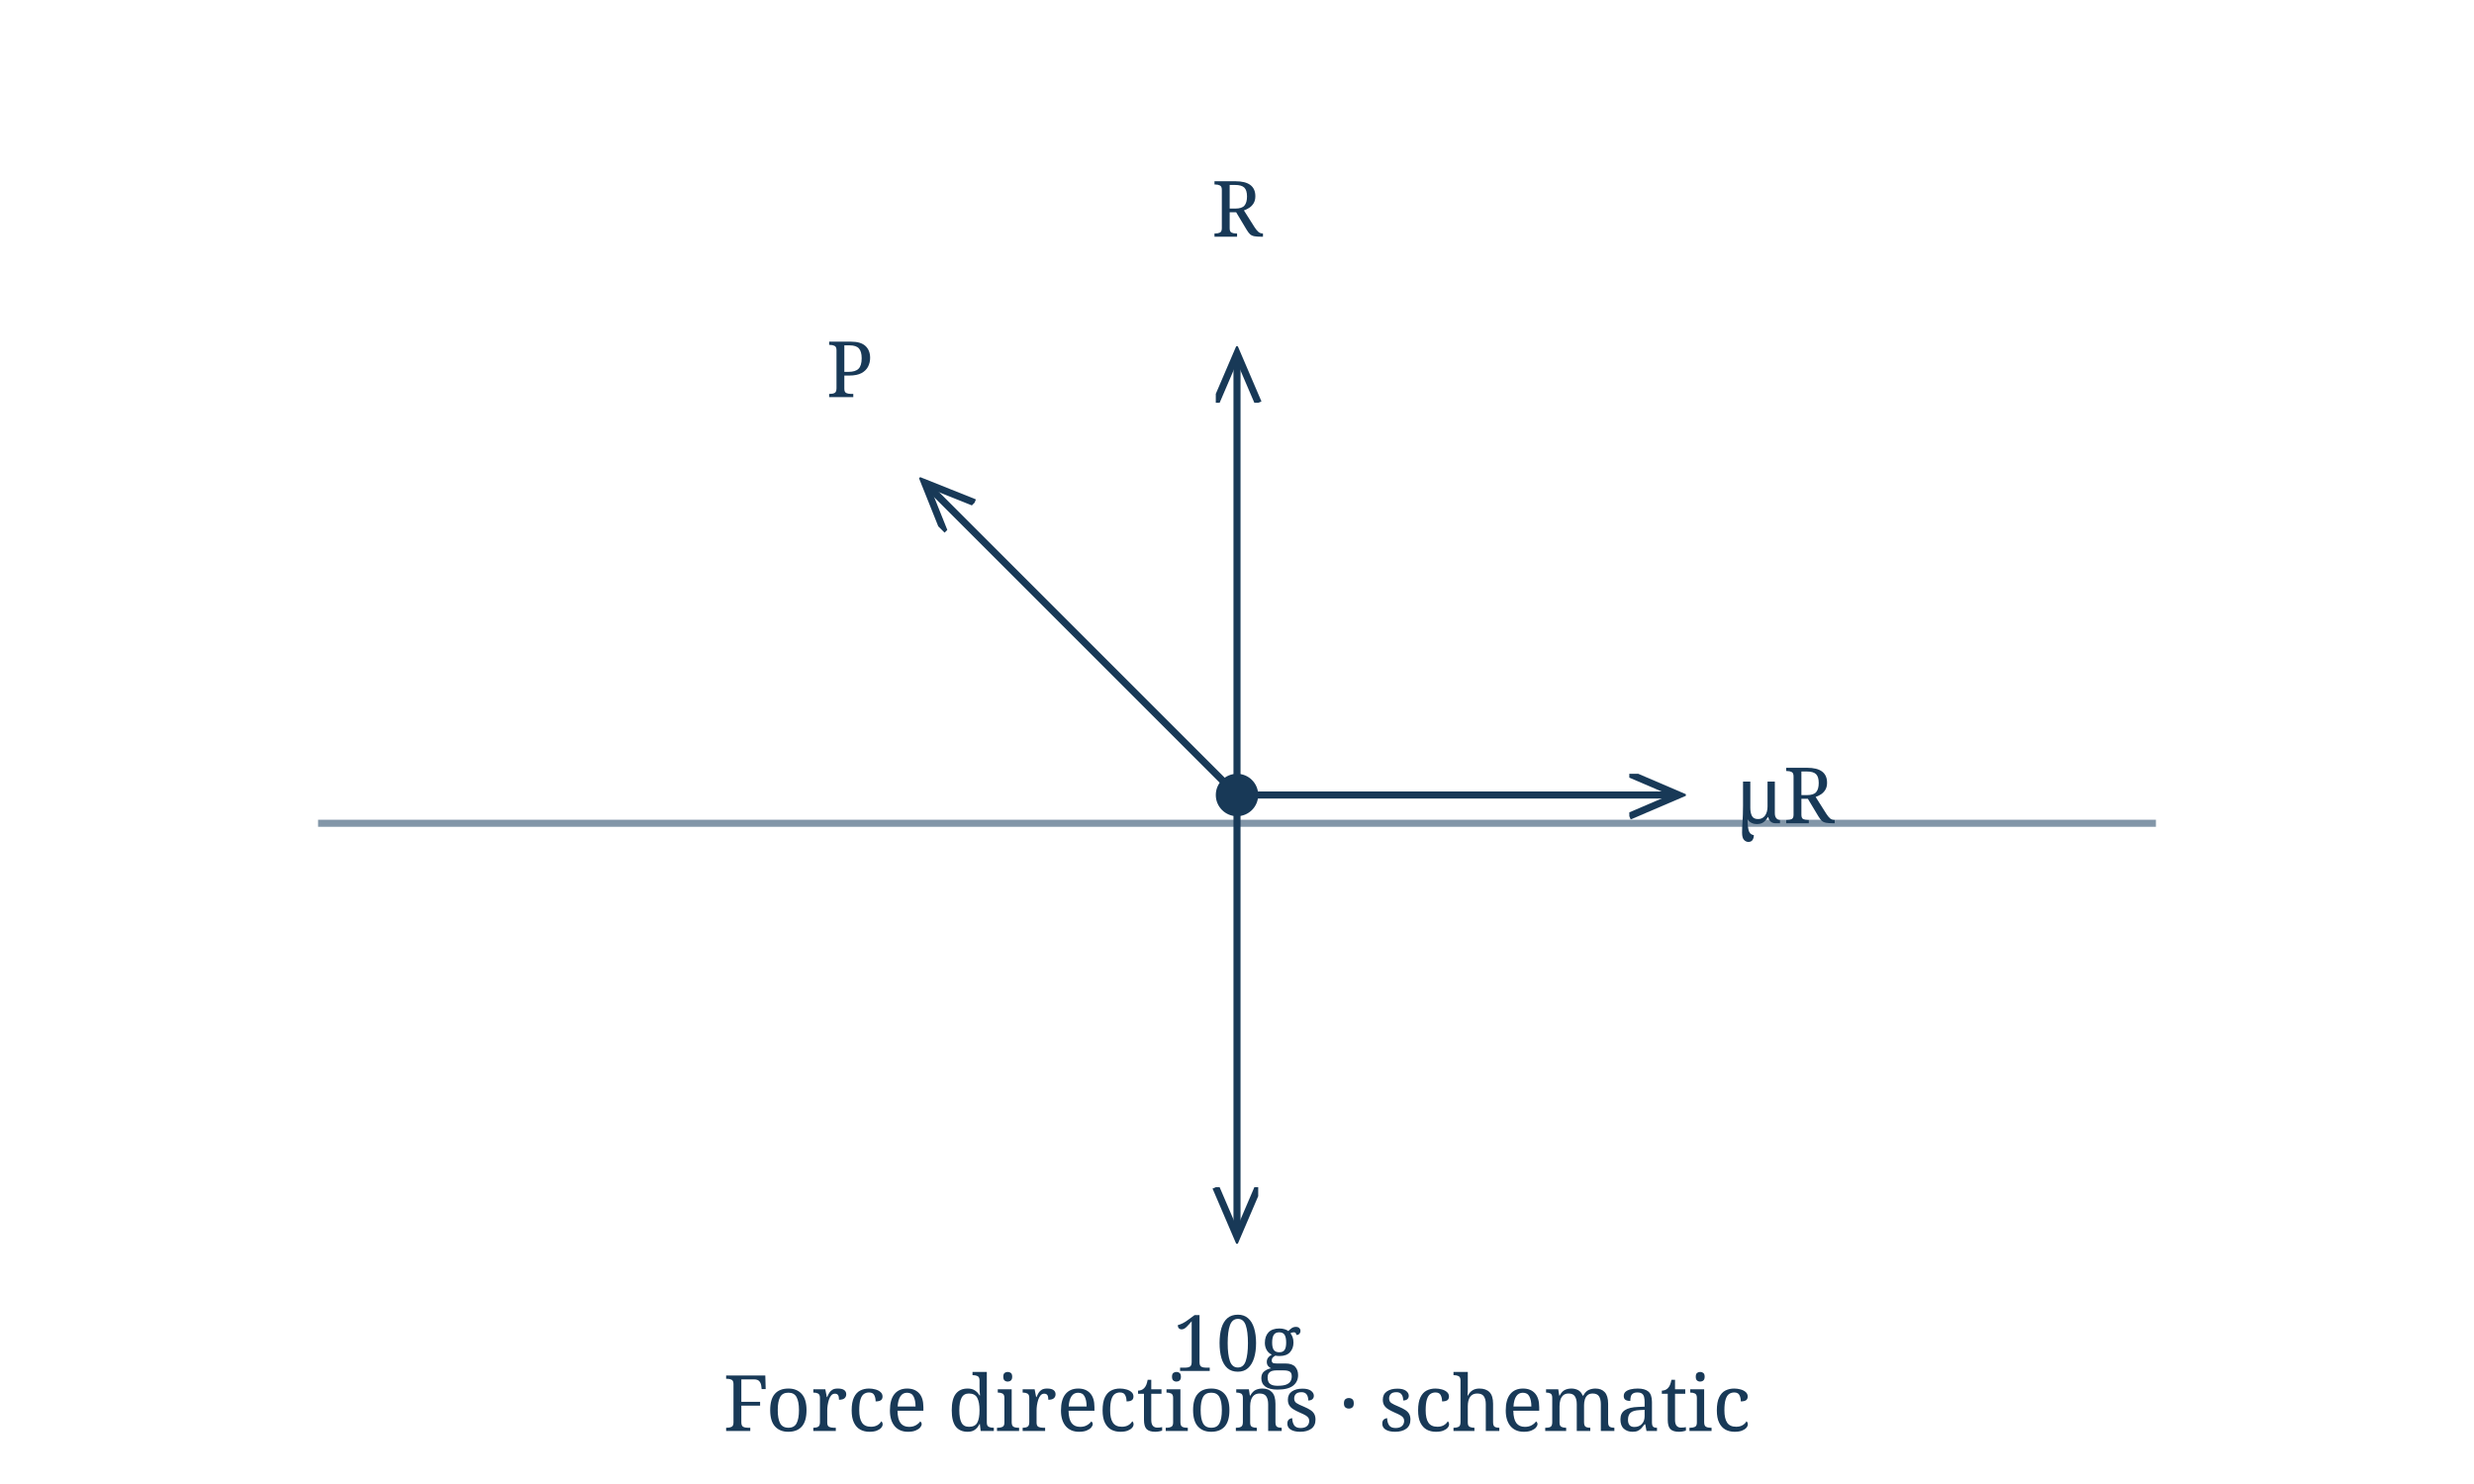
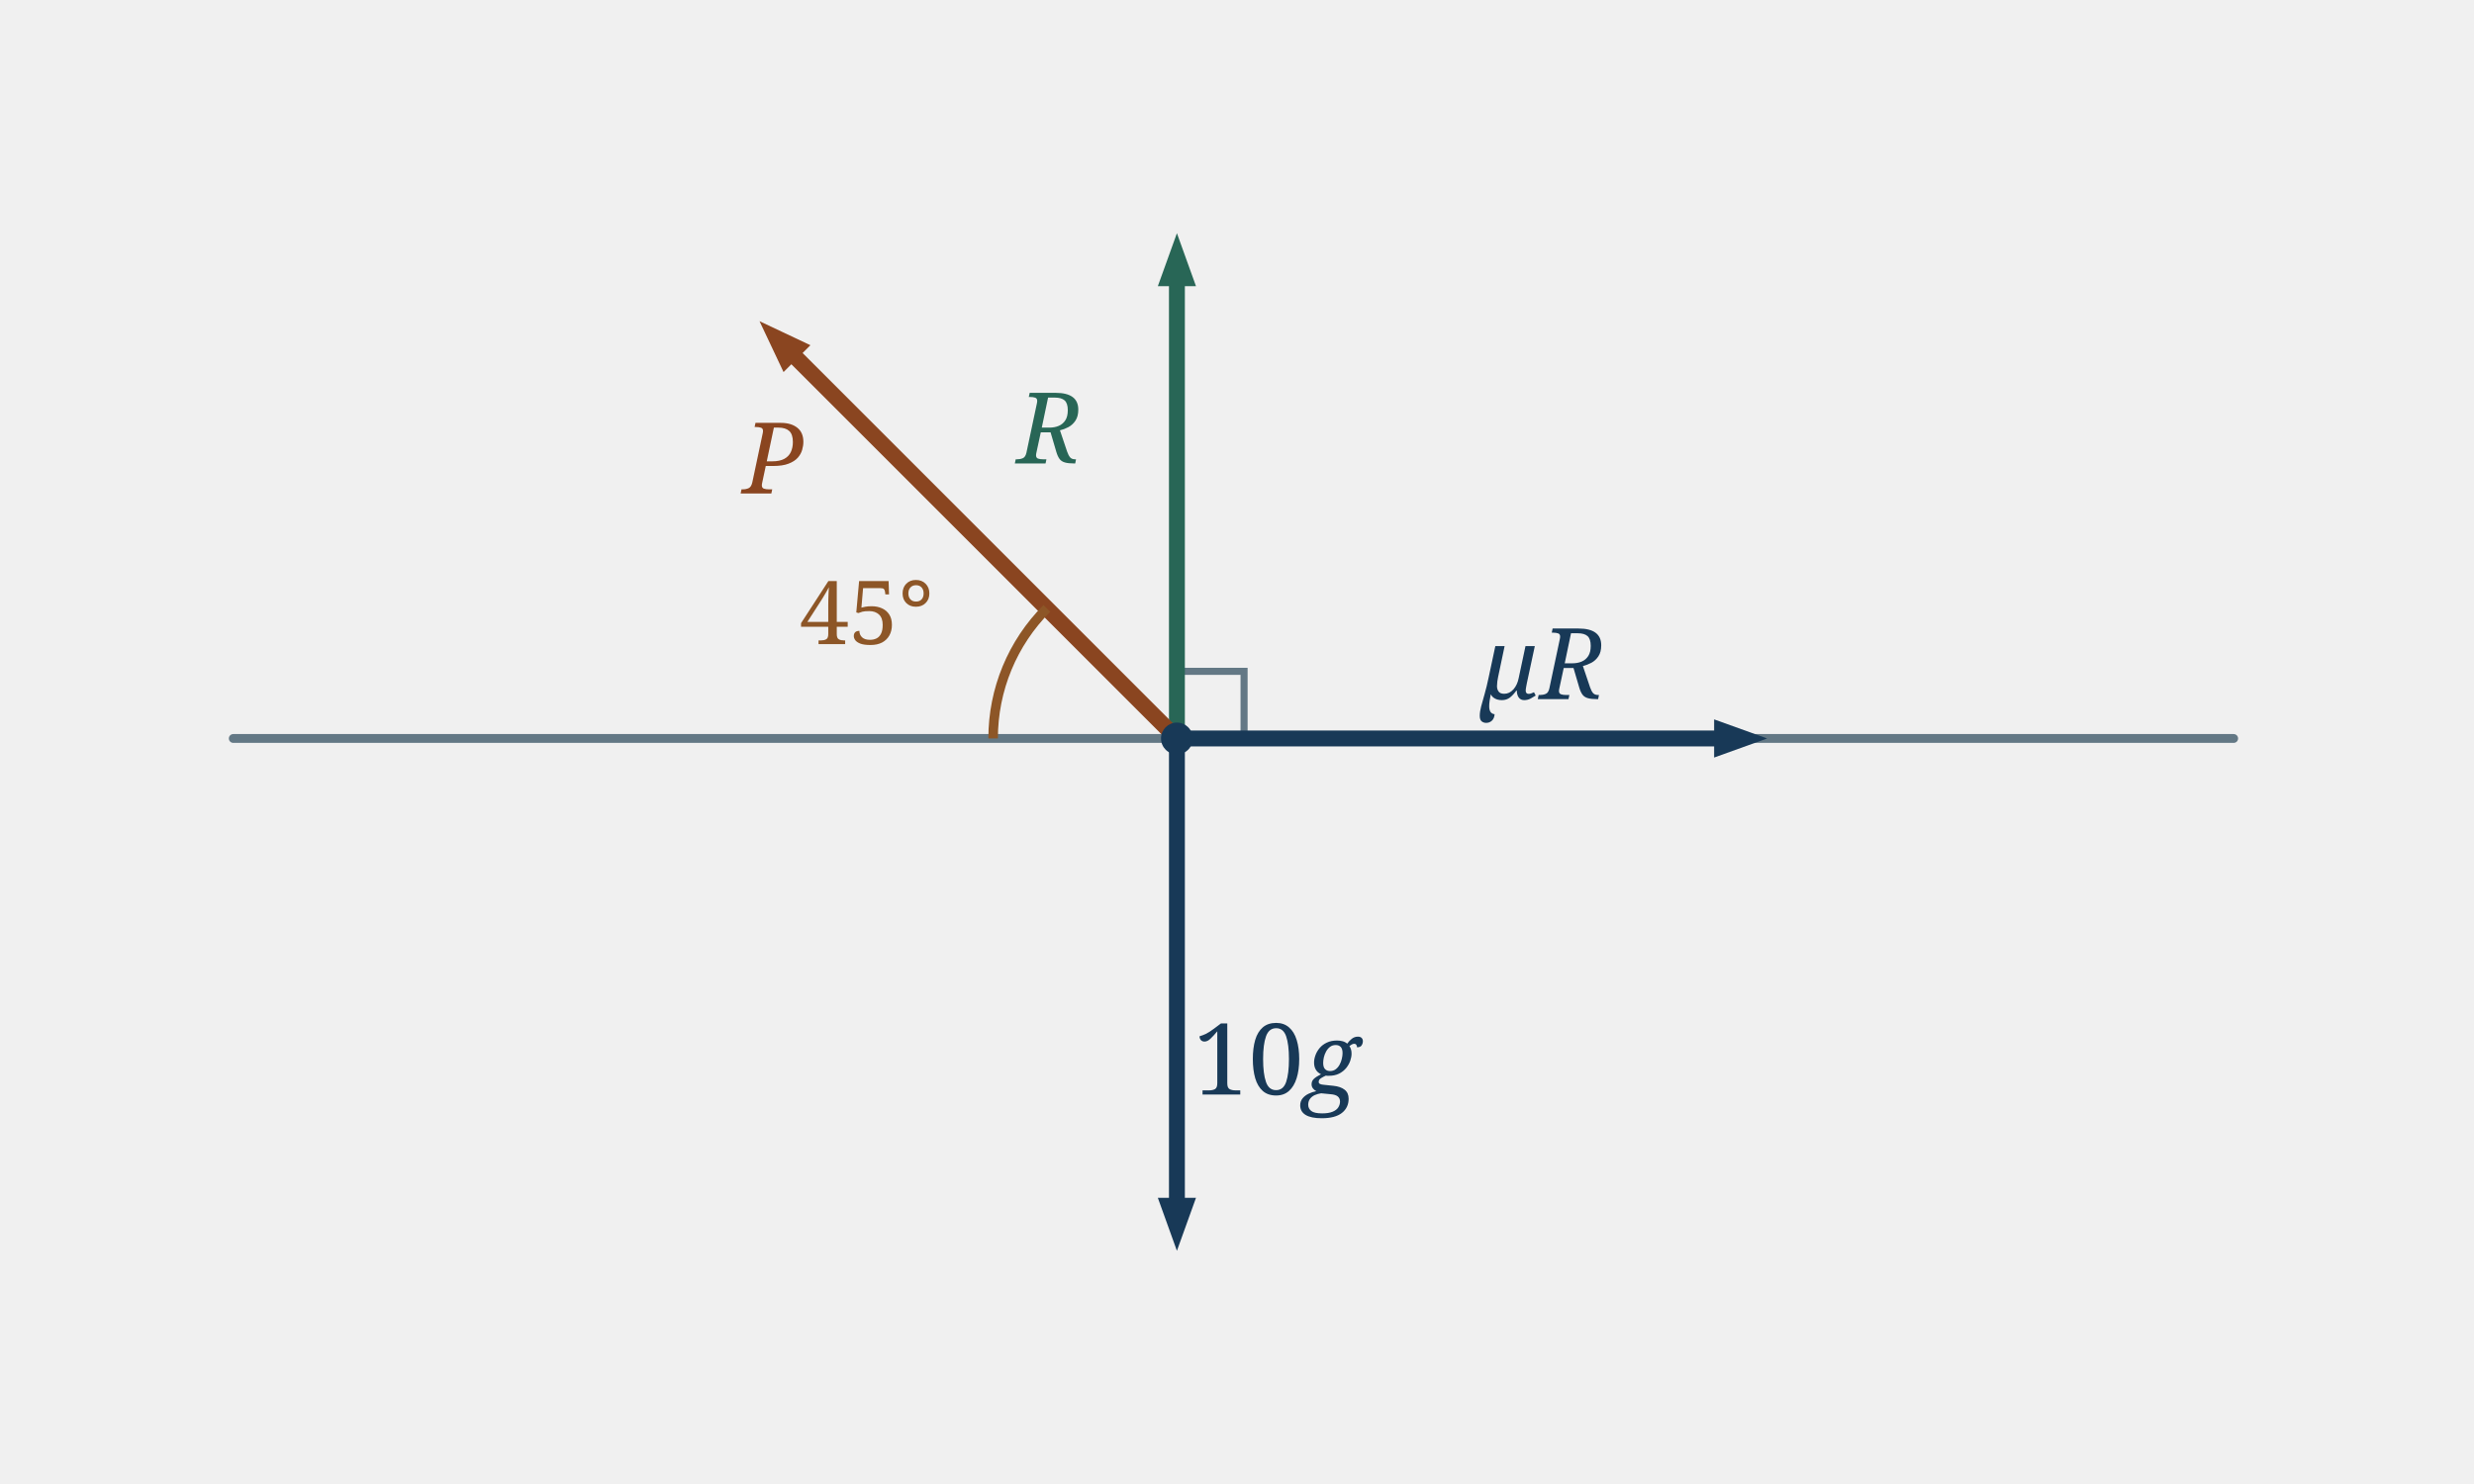
- <svg xmlns="http://www.w3.org/2000/svg" viewBox="0 0 700 420">
-   <defs>
-     <marker id="a" markerWidth="8" markerHeight="8" refX="7" refY="3" orient="auto">
-       <path d="M0 0L7 3L0 6" fill="none" stroke="#183957" />
-     </marker>
-   </defs>
-   <rect width="700" height="420" fill="white" />
-   <g font-family="Georgia,serif" font-size="22" fill="#183957" stroke-width="2">
-     <path d="M90.00 233.00L610.00 233.00" fill="none" stroke="#8296a8" />
-     <path d="M350.00 225.00L261.61 136.61" fill="none" stroke="#183957" marker-end="url(#a)" />
-     <text x="240.4" y="112.4" text-anchor="middle">P</text>
-     <path d="M350.00 225.00L475.00 225.00" fill="none" stroke="#183957" marker-end="url(#a)" />
-     <text x="505.0" y="233.0" text-anchor="middle">μR</text>
-     <path d="M350.00 225.00L350.00 100.00" fill="none" stroke="#183957" marker-end="url(#a)" />
-     <text x="350.0" y="67.0" text-anchor="middle">R</text>
-     <path d="M350.00 225.00L350.00 350.00" fill="none" stroke="#183957" marker-end="url(#a)" />
-     <text x="350.0" y="388.0" text-anchor="middle">10g</text>
-     <circle cx="350" cy="225" r="6" fill="#183957" />
-     <text x="350.0" y="405.0" text-anchor="middle">Force directions · schematic</text>
-   </g>
+ <svg xmlns="http://www.w3.org/2000/svg" viewBox="0 0 700 420" role="img">
+   <path d="M66.0 209.0 L632.0 209.0" fill="none" stroke="#637885" stroke-width="2.5" stroke-linecap="round" />
+   <path d="M352.0 209.0 L352.0 190.0 L333.0 190.0" stroke="#637885" stroke-width="2" fill="none" />
+   <path d="M333.0 209.0 L333.0 81.0" fill="none" stroke="#286656" stroke-width="4.5" stroke-linecap="round" />
+   <path d="M333.0 66.0 L327.6 81.0 L338.4 81.0 Z" fill="#286656" />
+   <path d="M333.0 209.0 L333.0 339.0" fill="none" stroke="#183957" stroke-width="4.5" stroke-linecap="round" />
+   <path d="M333.0 354.0 L338.4 339.0 L327.6 339.0 Z" fill="#183957" />
+   <path d="M333.0 209.0 L225.5 101.5" fill="none" stroke="#8a4520" stroke-width="4.5" stroke-linecap="round" />
+   <path d="M214.9 90.9 L221.7 105.3 L229.3 97.7 Z" fill="#8a4520" />
+   <path d="M333.0 209.0 L485.0 209.0" fill="none" stroke="#183957" stroke-width="4.5" stroke-linecap="round" />
+   <path d="M500.0 209.0 L485.0 203.6 L485.0 214.4 Z" fill="#183957" />
+   <path d="M296.2 172.2 A52 52 0 0 0 281.0 209.0" fill="none" stroke="#8d5627" stroke-width="2.7" />
+   <circle cx="333" cy="209" r="4.5" fill="#183957" />
+   <text x="297.0" y="120.3" text-anchor="middle" dominant-baseline="central" font-family="Georgia, serif" font-size="28" fill="#286656">
+     <tspan font-style="italic">R</tspan>
+   </text>
+   <text x="361.0" y="298.9" text-anchor="middle" dominant-baseline="central" font-family="Georgia, serif" font-size="28" fill="#183957">10<tspan font-style="italic">g</tspan>
+   </text>
+   <text x="218.8" y="128.8" text-anchor="middle" dominant-baseline="central" font-family="Georgia, serif" font-size="28" fill="#8a4520">
+     <tspan font-style="italic">P</tspan>
+   </text>
+   <text x="436.5" y="187.0" text-anchor="middle" dominant-baseline="central" font-family="Georgia, serif" font-size="28" fill="#183957">
+     <tspan font-style="italic">μR</tspan>
+   </text>
+   <text x="245.2" y="172.6" text-anchor="middle" dominant-baseline="central" font-family="Georgia, serif" font-size="25" fill="#8d5627">45°</text>
</svg>
